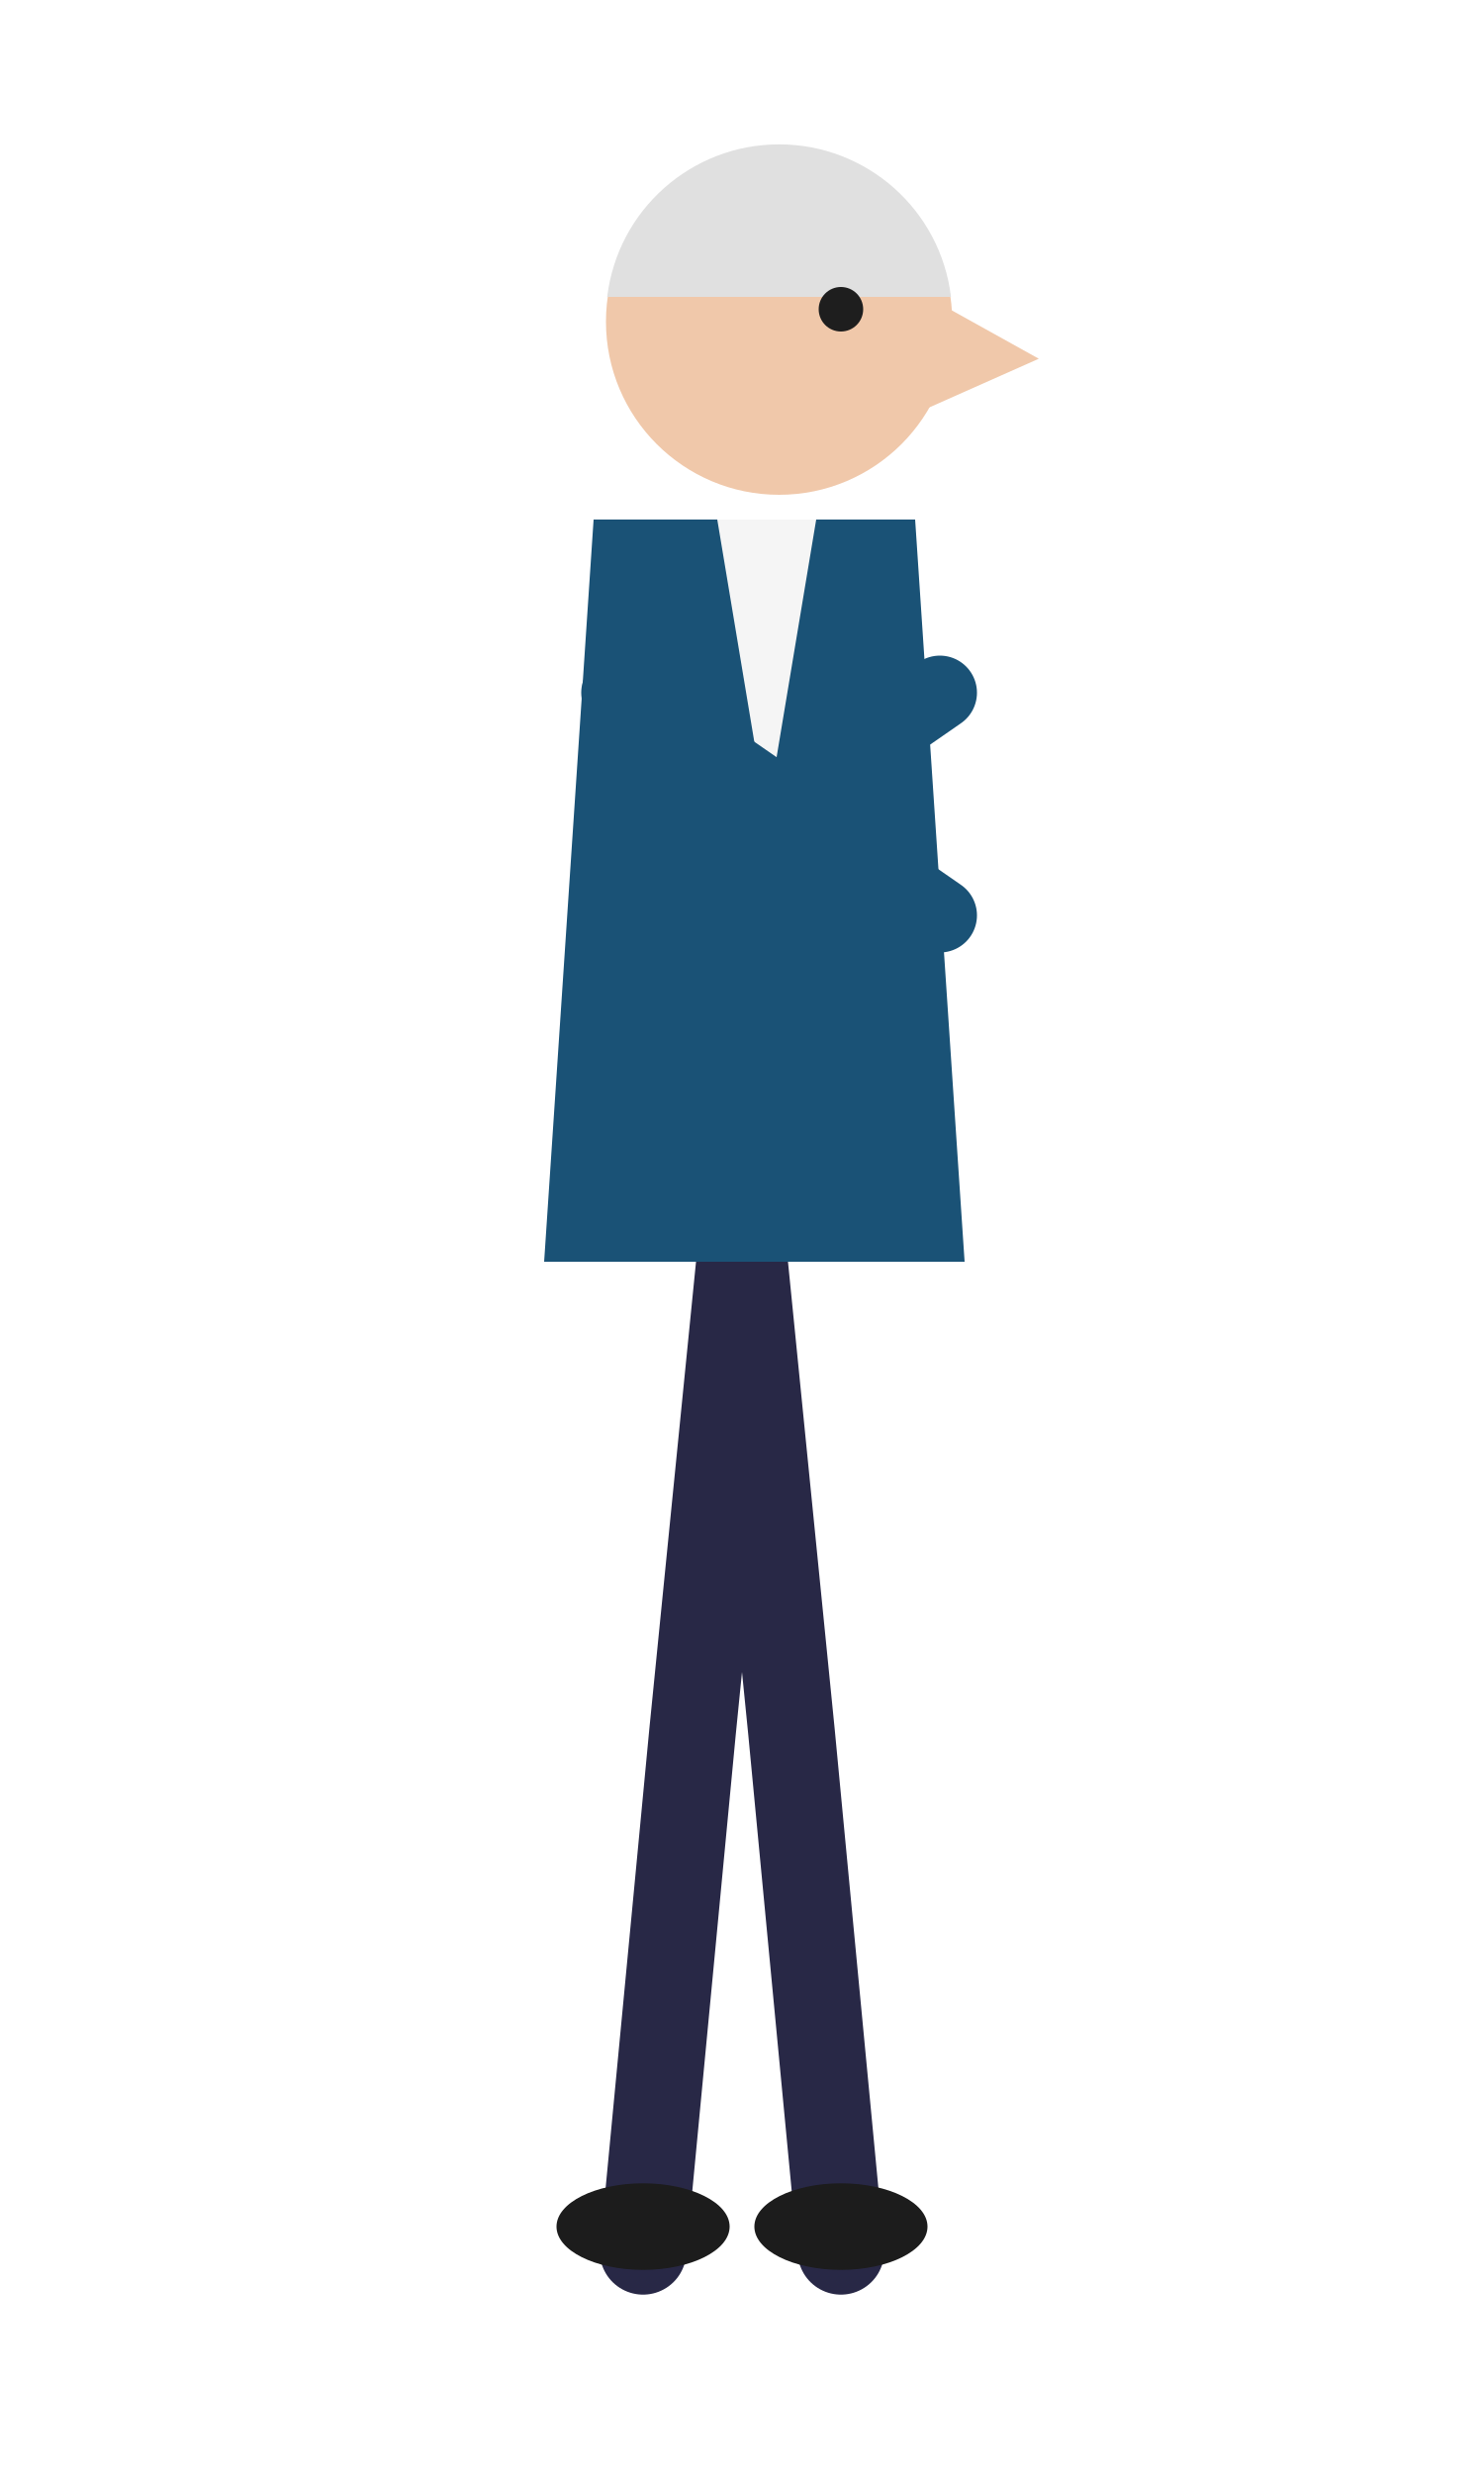
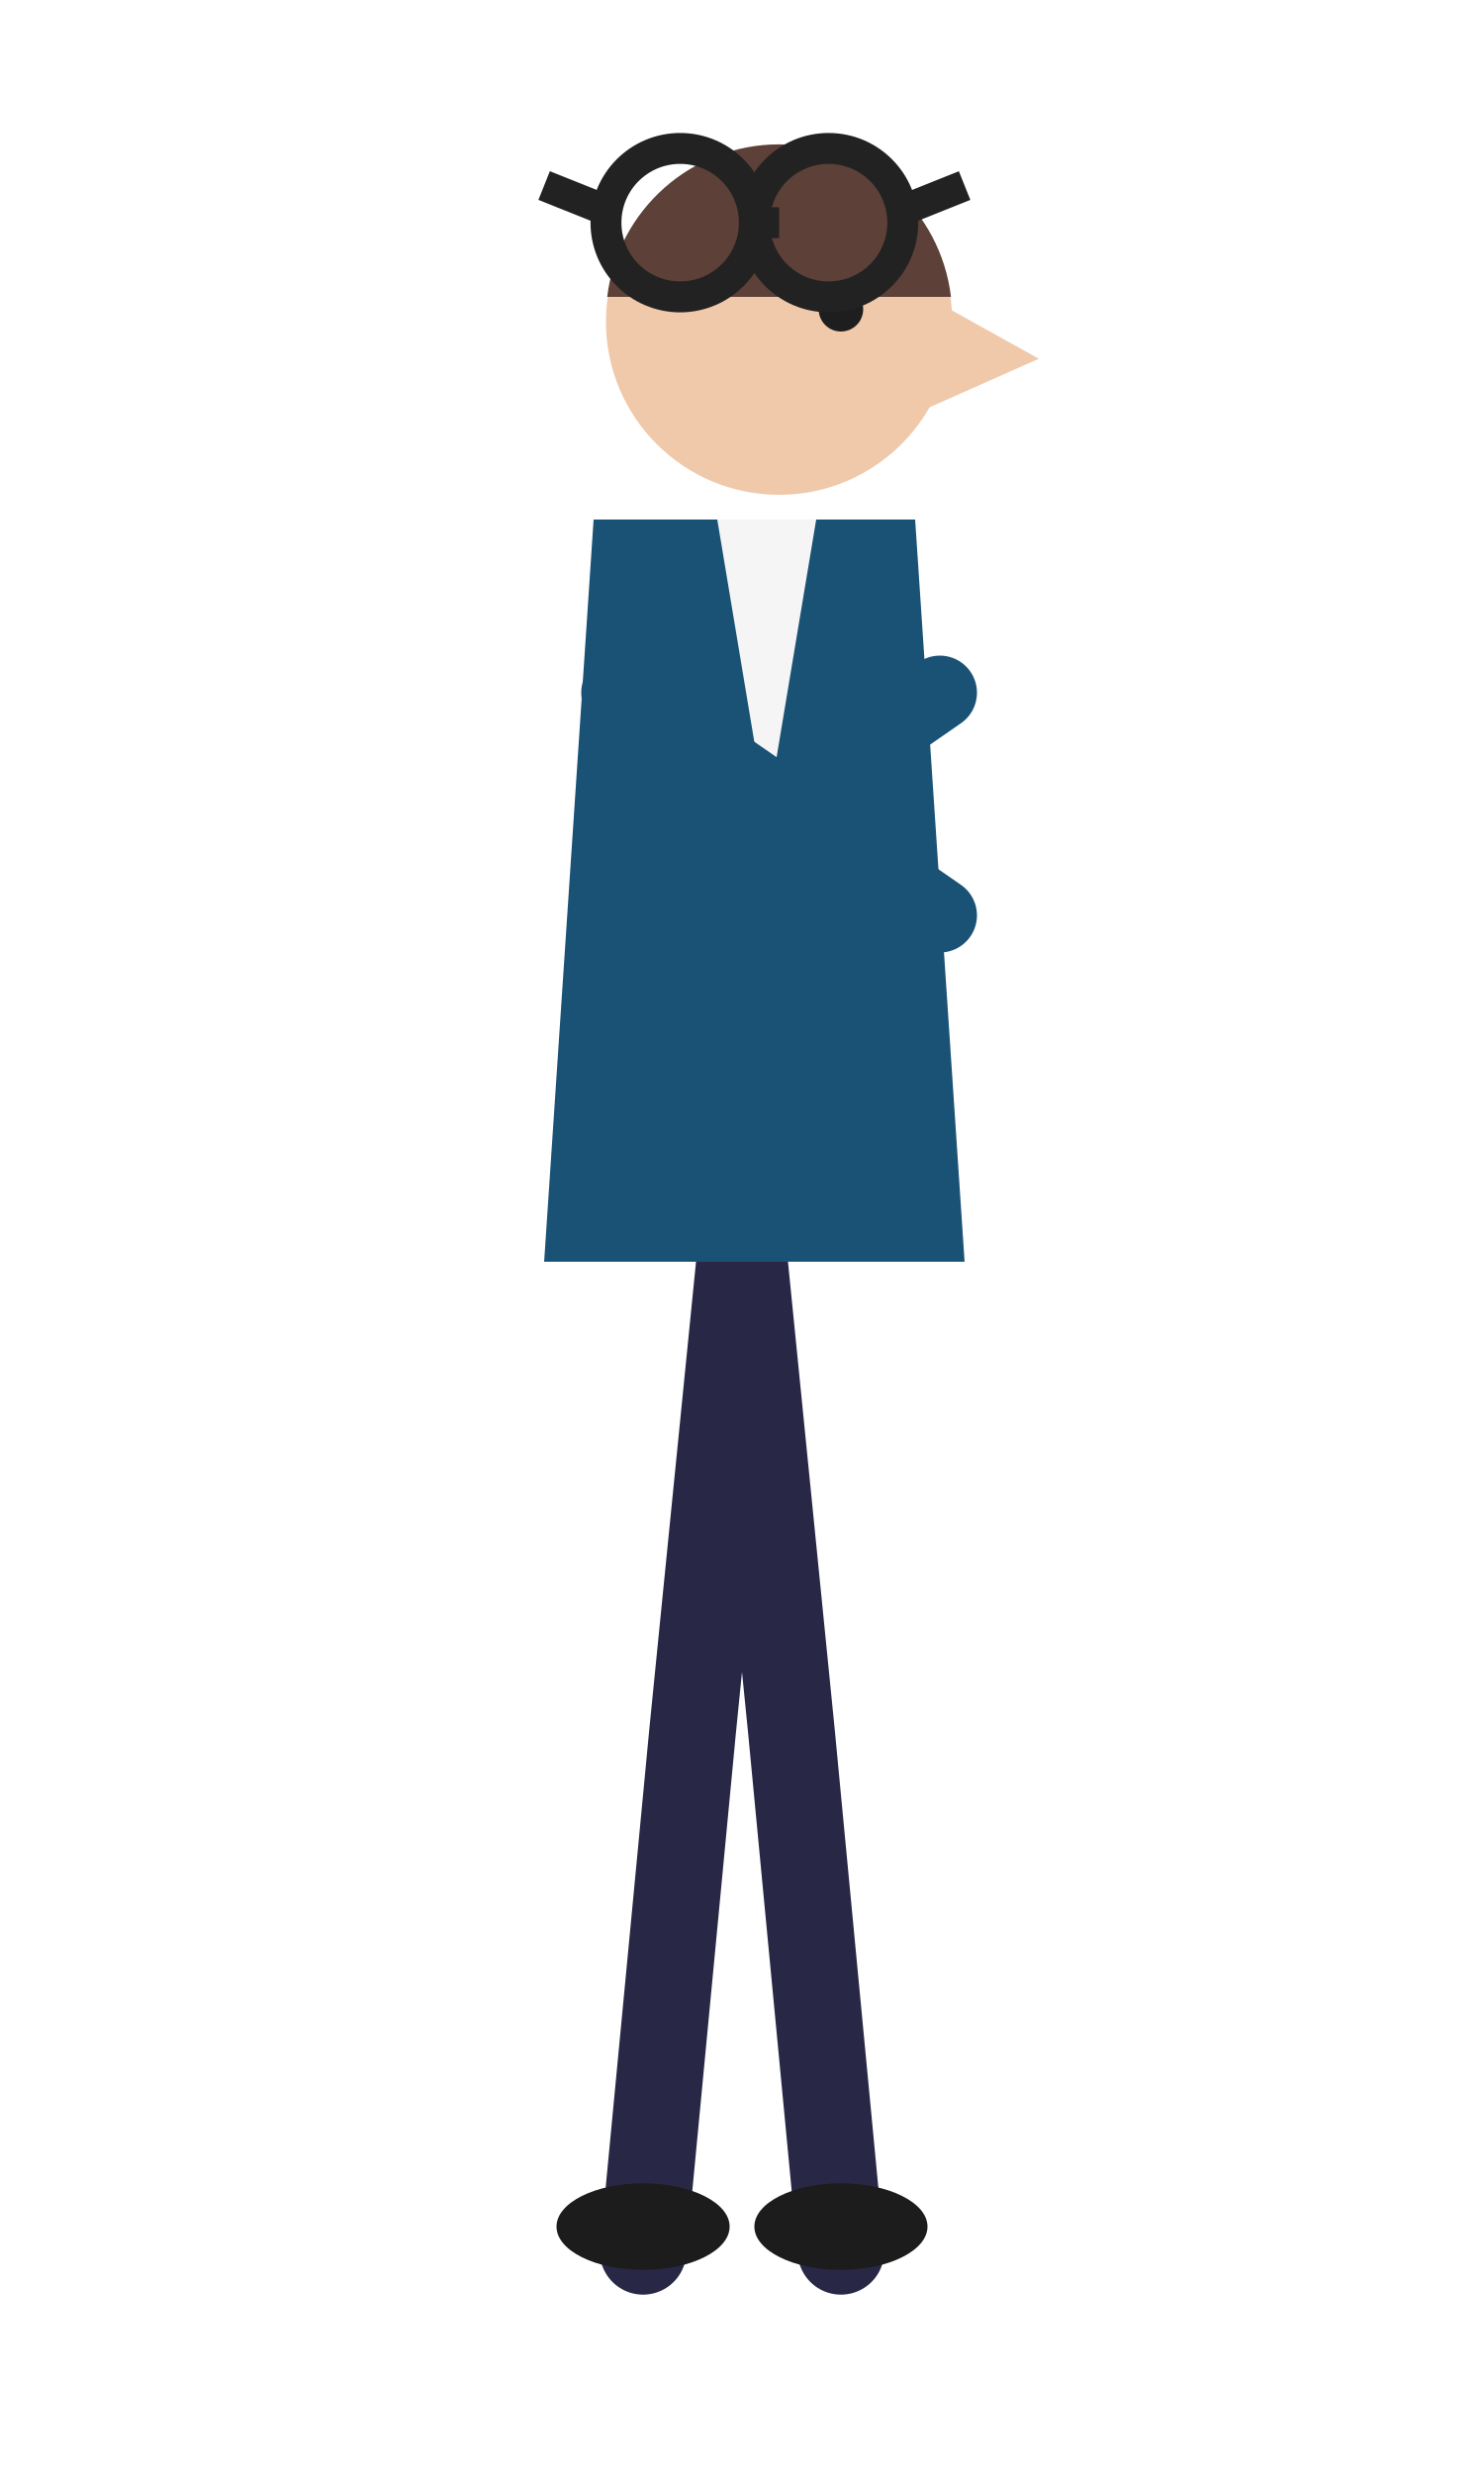
<svg xmlns="http://www.w3.org/2000/svg" viewBox="0 0 120 200" width="120" height="200">
  <g stroke="#282846" stroke-width="7" stroke-linecap="round" fill="none" stroke-linejoin="round">
    <path d="M60 100 L64 140 L68 182 M60 100 L56 140 L52 182" />
  </g>
  <ellipse cx="68" cy="180" rx="7" ry="3.5" fill="#1c1c1c" />
  <ellipse cx="52" cy="180" rx="7" ry="3.5" fill="#1c1c1c" />
  <path d="M48 42 L74 42 L78 102 L44 102 Z" fill="#1a5276" />
  <path d="M58 42 L66 42 L62 66 Z" fill="#f5f5f5" />
  <g stroke="#1a5276" stroke-width="6" stroke-linecap="round" fill="none">
    <path d="M50 56 L76 74 M50 74 L76 56" />
  </g>
  <circle cx="63" cy="26" r="14" fill="#f0c8aa" />
  <path d="M75 24 L84 29 L75 33 Z" fill="#f0c8aa" />
-   <path d="M49.1 24 A14 14 0 0 1 76.9 24 Z" fill="#e0e0e0" />
+   <path d="M49.1 24 A14 14 0 0 1 76.9 24 Z" fill="#5d4037" />
  <circle cx="68" cy="25" r="1.8" fill="#1e1e1e" />
+   <g stroke="#222" stroke-width="2.5" fill="none">
+     <circle cx="55" cy="18" r="6" />
+     <circle cx="67" cy="18" r="6" />
+     <path d="M61 18 L63 18 M49 17 L44 15 M73 17 L78 15" />
+   </g>
</svg>
